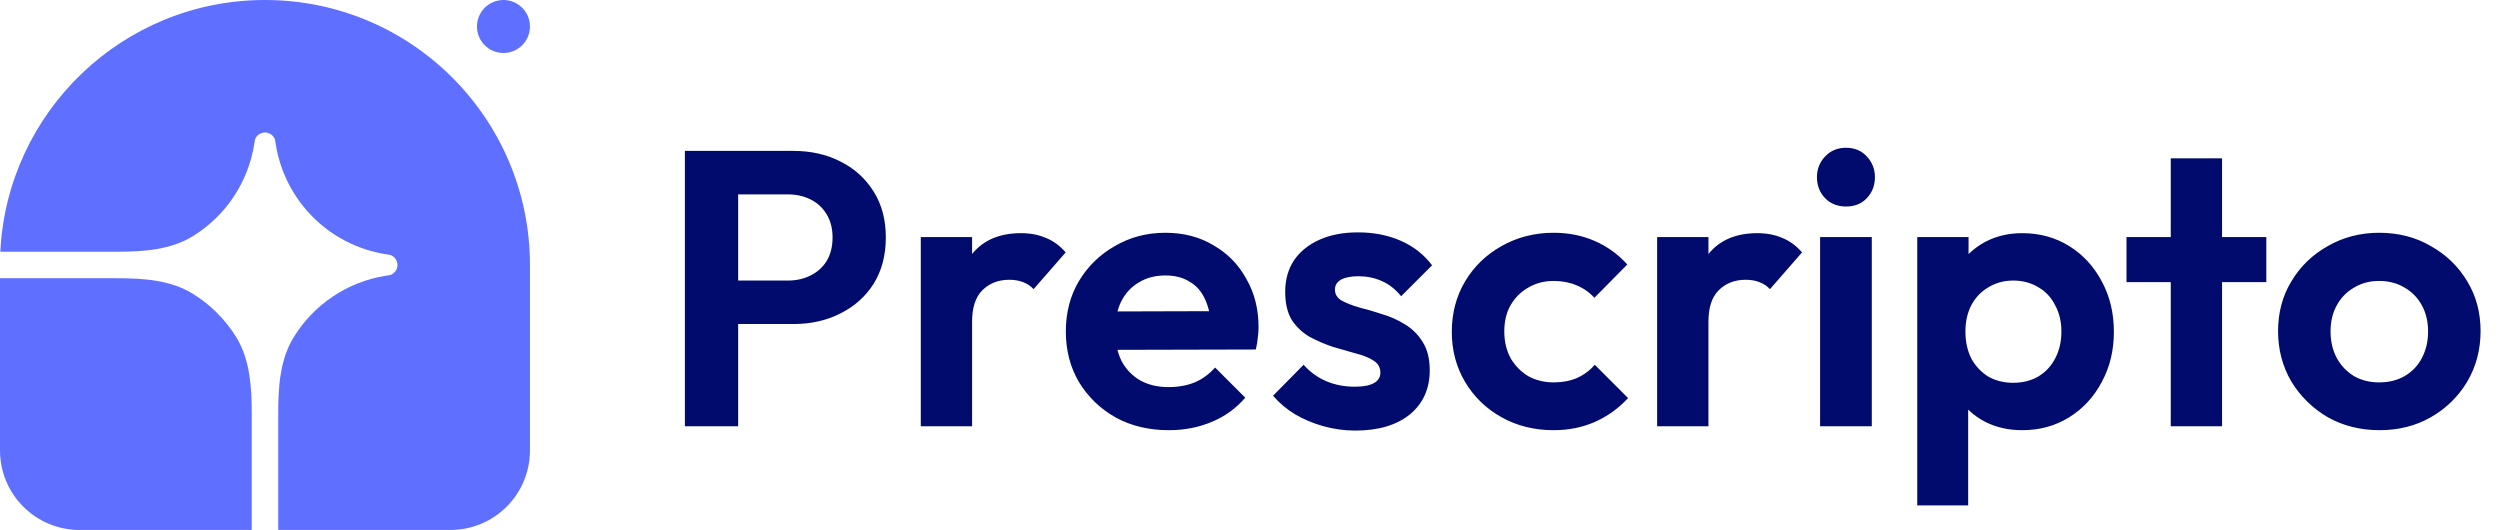
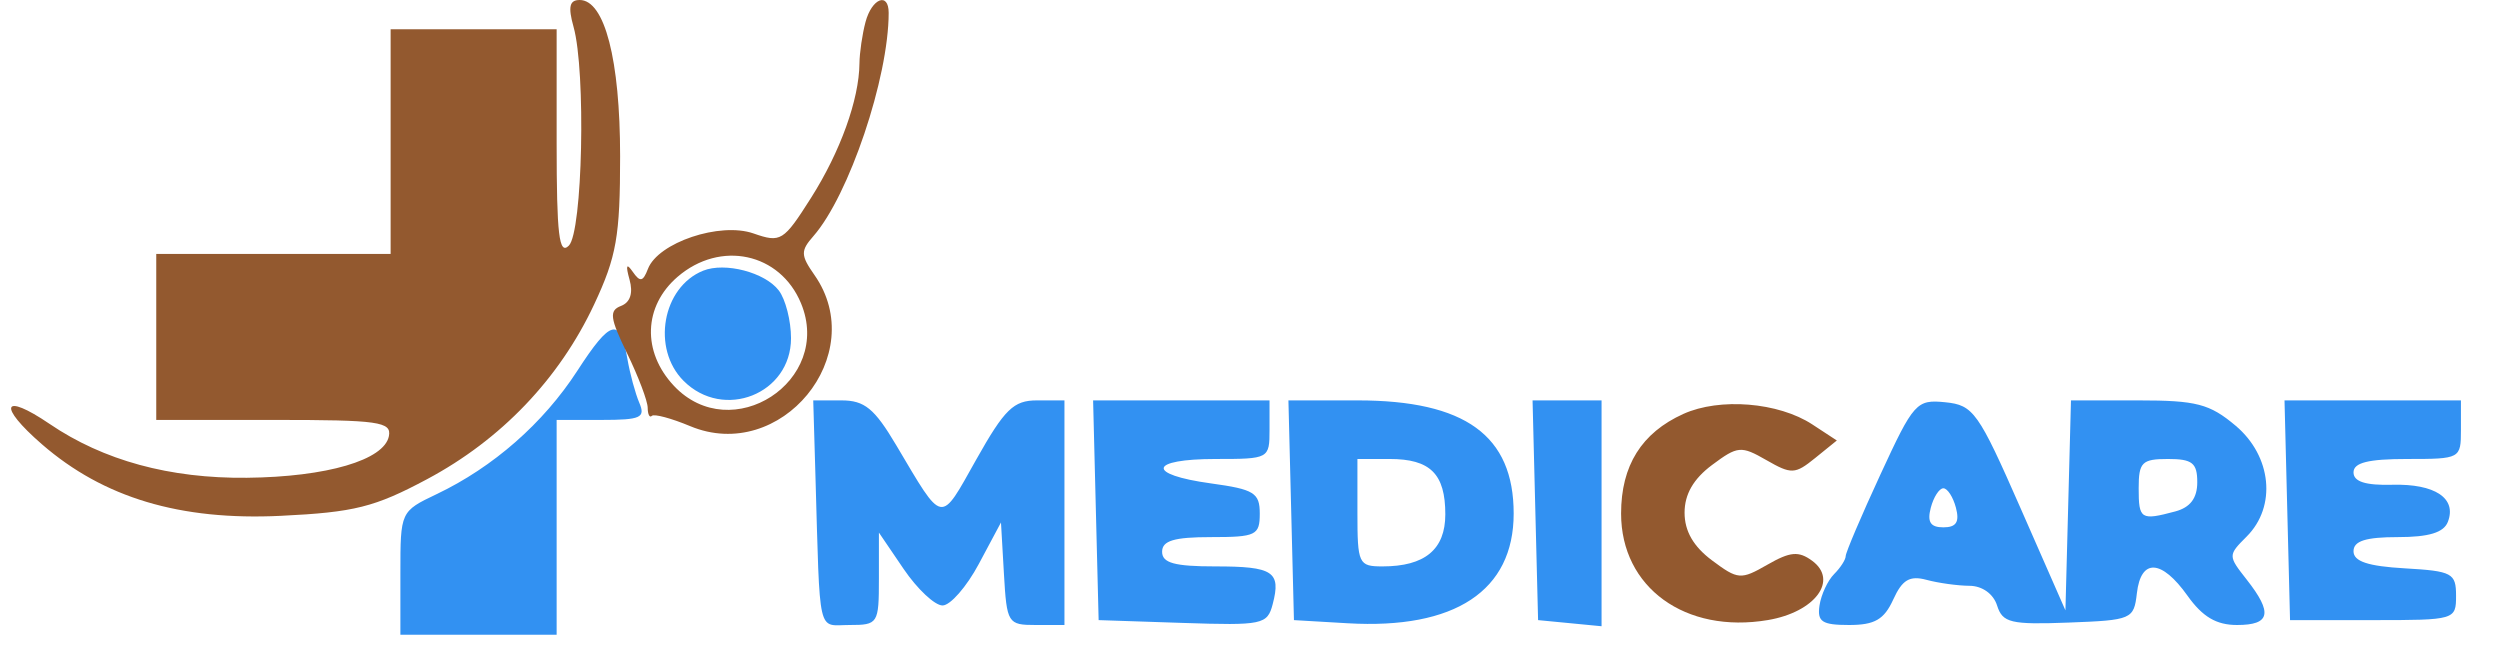
- <svg xmlns="http://www.w3.org/2000/svg" width="217" height="46" viewBox="0 0 217 46" fill="none">
-   <path d="M23 0C35.703 0 46 10.297 46 23V39.1C46 40.93 45.273 42.685 43.979 43.979C42.685 45.273 40.93 46 39.1 46H24.15V35.91C24.15 33.608 24.29 31.223 25.497 29.263C26.362 27.859 27.518 26.657 28.888 25.738C30.258 24.82 31.81 24.208 33.437 23.942L33.878 23.871C34.059 23.808 34.217 23.691 34.328 23.535C34.44 23.379 34.5 23.192 34.5 23C34.5 22.808 34.44 22.621 34.328 22.465C34.217 22.309 34.059 22.192 33.878 22.129L33.437 22.058C31.059 21.67 28.863 20.544 27.159 18.84C25.456 17.137 24.33 14.941 23.942 12.563L23.87 12.122C23.808 11.941 23.691 11.783 23.535 11.671C23.379 11.56 23.192 11.5 23 11.5C22.808 11.5 22.621 11.56 22.465 11.671C22.309 11.783 22.191 11.941 22.129 12.122L22.058 12.563C21.792 14.19 21.18 15.742 20.261 17.111C19.343 18.481 18.141 19.638 16.737 20.502C14.777 21.71 12.392 21.85 10.09 21.85H0.027C0.629 9.682 10.683 0 23 0Z" fill="#5F6FFF" />
-   <path d="M0 24.15H10.09C12.392 24.15 14.777 24.29 16.737 25.498C18.269 26.442 19.558 27.731 20.502 29.263C21.71 31.223 21.85 33.608 21.85 35.91V46H6.9C5.07 46 3.315 45.273 2.021 43.979C0.727 42.685 0 40.93 0 39.1L0 24.15ZM46 2.3C46 2.91 45.758 3.495 45.326 3.926C44.895 4.358 44.31 4.6 43.7 4.6C43.09 4.6 42.505 4.358 42.074 3.926C41.642 3.495 41.4 2.91 41.4 2.3C41.4 1.69 41.642 1.105 42.074 0.674C42.505 0.242 43.09 0 43.7 0C44.31 0 44.895 0.242 45.326 0.674C45.758 1.105 46 1.69 46 2.3Z" fill="#5F6FFF" />
-   <path d="M62.848 28.126V24.352H68.39C69.115 24.352 69.773 24.205 70.362 23.91C70.951 23.615 71.416 23.196 71.756 22.652C72.096 22.085 72.266 21.405 72.266 20.612C72.266 19.841 72.096 19.173 71.756 18.606C71.416 18.039 70.951 17.609 70.362 17.314C69.773 17.019 69.115 16.872 68.39 16.872H62.848V13.098H68.866C70.385 13.098 71.745 13.404 72.946 14.016C74.17 14.628 75.133 15.501 75.836 16.634C76.539 17.745 76.89 19.071 76.89 20.612C76.89 22.153 76.539 23.491 75.836 24.624C75.133 25.735 74.17 26.596 72.946 27.208C71.745 27.82 70.385 28.126 68.866 28.126H62.848ZM59.448 37V13.098H64.072V37H59.448ZM79.923 37V20.578H84.377V37H79.923ZM84.377 27.922L82.643 26.766C82.847 24.749 83.436 23.162 84.411 22.006C85.386 20.827 86.791 20.238 88.627 20.238C89.421 20.238 90.135 20.374 90.769 20.646C91.404 20.895 91.982 21.315 92.503 21.904L89.715 25.1C89.466 24.828 89.16 24.624 88.797 24.488C88.457 24.352 88.061 24.284 87.607 24.284C86.655 24.284 85.873 24.59 85.261 25.202C84.672 25.791 84.377 26.698 84.377 27.922ZM101.457 37.34C99.734 37.34 98.204 36.977 96.867 36.252C95.529 35.504 94.464 34.484 93.671 33.192C92.9 31.9 92.515 30.427 92.515 28.772C92.515 27.14 92.889 25.689 93.637 24.42C94.407 23.128 95.45 22.108 96.765 21.36C98.079 20.589 99.541 20.204 101.151 20.204C102.738 20.204 104.132 20.567 105.333 21.292C106.557 21.995 107.509 22.969 108.189 24.216C108.892 25.44 109.243 26.834 109.243 28.398C109.243 28.693 109.22 28.999 109.175 29.316C109.152 29.611 109.096 29.951 109.005 30.336L95.201 30.37V27.038L106.931 27.004L105.129 28.398C105.084 27.423 104.902 26.607 104.585 25.95C104.29 25.293 103.848 24.794 103.259 24.454C102.692 24.091 101.99 23.91 101.151 23.91C100.267 23.91 99.496 24.114 98.839 24.522C98.181 24.907 97.671 25.463 97.309 26.188C96.969 26.891 96.799 27.729 96.799 28.704C96.799 29.701 96.98 30.574 97.343 31.322C97.728 32.047 98.272 32.614 98.975 33.022C99.677 33.407 100.494 33.6 101.423 33.6C102.262 33.6 103.021 33.464 103.701 33.192C104.381 32.897 104.97 32.467 105.469 31.9L108.087 34.518C107.294 35.447 106.319 36.15 105.163 36.626C104.03 37.102 102.794 37.34 101.457 37.34ZM117.641 37.374C116.712 37.374 115.794 37.249 114.887 37C114.003 36.751 113.187 36.411 112.439 35.98C111.691 35.527 111.045 34.983 110.501 34.348L113.153 31.662C113.72 32.297 114.377 32.773 115.125 33.09C115.873 33.407 116.701 33.566 117.607 33.566C118.333 33.566 118.877 33.464 119.239 33.26C119.625 33.056 119.817 32.75 119.817 32.342C119.817 31.889 119.613 31.537 119.205 31.288C118.82 31.039 118.31 30.835 117.675 30.676C117.041 30.495 116.372 30.302 115.669 30.098C114.989 29.871 114.332 29.588 113.697 29.248C113.063 28.885 112.541 28.398 112.133 27.786C111.748 27.151 111.555 26.335 111.555 25.338C111.555 24.295 111.805 23.389 112.303 22.618C112.825 21.847 113.561 21.247 114.513 20.816C115.465 20.385 116.587 20.17 117.879 20.17C119.239 20.17 120.463 20.408 121.551 20.884C122.662 21.36 123.58 22.074 124.305 23.026L121.619 25.712C121.121 25.1 120.554 24.658 119.919 24.386C119.307 24.114 118.639 23.978 117.913 23.978C117.256 23.978 116.746 24.08 116.383 24.284C116.043 24.488 115.873 24.771 115.873 25.134C115.873 25.542 116.066 25.859 116.451 26.086C116.859 26.313 117.381 26.517 118.015 26.698C118.65 26.857 119.307 27.049 119.987 27.276C120.69 27.48 121.347 27.775 121.959 28.16C122.594 28.545 123.104 29.055 123.489 29.69C123.897 30.325 124.101 31.141 124.101 32.138C124.101 33.747 123.523 35.028 122.367 35.98C121.211 36.909 119.636 37.374 117.641 37.374ZM134.857 37.34C133.179 37.34 131.672 36.966 130.335 36.218C128.997 35.47 127.943 34.45 127.173 33.158C126.402 31.866 126.017 30.415 126.017 28.806C126.017 27.174 126.402 25.712 127.173 24.42C127.943 23.128 128.997 22.108 130.335 21.36C131.695 20.589 133.202 20.204 134.857 20.204C136.149 20.204 137.339 20.442 138.427 20.918C139.515 21.394 140.455 22.074 141.249 22.958L138.393 25.848C137.962 25.372 137.441 25.009 136.829 24.76C136.239 24.511 135.582 24.386 134.857 24.386C134.041 24.386 133.304 24.579 132.647 24.964C132.012 25.327 131.502 25.837 131.117 26.494C130.754 27.129 130.573 27.888 130.573 28.772C130.573 29.633 130.754 30.404 131.117 31.084C131.502 31.741 132.012 32.263 132.647 32.648C133.304 33.011 134.041 33.192 134.857 33.192C135.605 33.192 136.273 33.067 136.863 32.818C137.475 32.546 137.996 32.161 138.427 31.662L141.317 34.552C140.478 35.459 139.515 36.15 138.427 36.626C137.339 37.102 136.149 37.34 134.857 37.34ZM143.839 37V20.578H148.293V37H143.839ZM148.293 27.922L146.559 26.766C146.763 24.749 147.353 23.162 148.327 22.006C149.302 20.827 150.707 20.238 152.543 20.238C153.337 20.238 154.051 20.374 154.685 20.646C155.32 20.895 155.898 21.315 156.419 21.904L153.631 25.1C153.382 24.828 153.076 24.624 152.713 24.488C152.373 24.352 151.977 24.284 151.523 24.284C150.571 24.284 149.789 24.59 149.177 25.202C148.588 25.791 148.293 26.698 148.293 27.922ZM157.984 37V20.578H162.472V37H157.984ZM160.228 17.926C159.502 17.926 158.902 17.688 158.426 17.212C157.95 16.713 157.712 16.101 157.712 15.376C157.712 14.673 157.95 14.073 158.426 13.574C158.902 13.075 159.502 12.826 160.228 12.826C160.976 12.826 161.576 13.075 162.03 13.574C162.506 14.073 162.744 14.673 162.744 15.376C162.744 16.101 162.506 16.713 162.03 17.212C161.576 17.688 160.976 17.926 160.228 17.926ZM175.529 37.34C174.351 37.34 173.285 37.102 172.333 36.626C171.381 36.127 170.622 35.459 170.055 34.62C169.489 33.781 169.183 32.818 169.137 31.73V25.916C169.183 24.828 169.489 23.865 170.055 23.026C170.645 22.165 171.404 21.485 172.333 20.986C173.285 20.487 174.351 20.238 175.529 20.238C177.048 20.238 178.408 20.612 179.609 21.36C180.811 22.108 181.751 23.128 182.431 24.42C183.134 25.712 183.485 27.174 183.485 28.806C183.485 30.415 183.134 31.866 182.431 33.158C181.751 34.45 180.811 35.47 179.609 36.218C178.408 36.966 177.048 37.34 175.529 37.34ZM174.747 33.226C175.563 33.226 176.289 33.045 176.923 32.682C177.558 32.297 178.045 31.775 178.385 31.118C178.748 30.438 178.929 29.656 178.929 28.772C178.929 27.911 178.748 27.151 178.385 26.494C178.045 25.814 177.558 25.293 176.923 24.93C176.289 24.545 175.563 24.352 174.747 24.352C173.954 24.352 173.24 24.545 172.605 24.93C171.971 25.293 171.472 25.814 171.109 26.494C170.769 27.151 170.599 27.911 170.599 28.772C170.599 29.656 170.769 30.438 171.109 31.118C171.472 31.775 171.959 32.297 172.571 32.682C173.206 33.045 173.931 33.226 174.747 33.226ZM166.417 43.868V20.578H170.871V24.896L170.123 28.874L170.837 32.852V43.868H166.417ZM188.421 37V13.744H192.875V37H188.421ZM184.579 24.488V20.578H196.717V24.488H184.579ZM206.542 37.34C204.887 37.34 203.391 36.966 202.054 36.218C200.739 35.447 199.685 34.416 198.892 33.124C198.121 31.809 197.736 30.347 197.736 28.738C197.736 27.129 198.121 25.689 198.892 24.42C199.662 23.128 200.716 22.108 202.054 21.36C203.391 20.589 204.876 20.204 206.508 20.204C208.185 20.204 209.681 20.589 210.996 21.36C212.333 22.108 213.387 23.128 214.158 24.42C214.928 25.689 215.314 27.129 215.314 28.738C215.314 30.347 214.928 31.809 214.158 33.124C213.387 34.416 212.333 35.447 210.996 36.218C209.681 36.966 208.196 37.34 206.542 37.34ZM206.508 33.192C207.346 33.192 208.083 33.011 208.718 32.648C209.375 32.263 209.874 31.741 210.214 31.084C210.576 30.404 210.758 29.633 210.758 28.772C210.758 27.911 210.576 27.151 210.214 26.494C209.851 25.837 209.352 25.327 208.718 24.964C208.083 24.579 207.346 24.386 206.508 24.386C205.692 24.386 204.966 24.579 204.332 24.964C203.697 25.327 203.198 25.837 202.836 26.494C202.473 27.151 202.292 27.911 202.292 28.772C202.292 29.633 202.473 30.404 202.836 31.084C203.198 31.741 203.697 32.263 204.332 32.648C204.966 33.011 205.692 33.192 206.508 33.192Z" fill="#000B6D" />
+ <svg xmlns="http://www.w3.org/2000/svg" width="256" height="66" viewBox="0 0 256 66" version="1.1">
+   <path d="M 72 27.720 C 67.821 29.404, 66.703 35.703, 70 39 C 74.089 43.089, 81 40.346, 81 34.634 C 81 32.846, 80.438 30.646, 79.750 29.746 C 78.331 27.888, 74.239 26.819, 72 27.720 M 59.113 37.976 C 55.639 43.337, 50.505 47.838, 44.715 50.599 C 41.008 52.367, 41 52.383, 41 58.685 L 41 65 49 65 L 57 65 57 54 L 57 43 61.607 43 C 65.613 43, 66.116 42.772, 65.466 41.250 C 65.054 40.288, 64.504 38.257, 64.243 36.738 C 63.507 32.445, 62.546 32.677, 59.113 37.976 M 83.502 48.750 C 83.991 65.454, 83.658 64, 87 64 C 89.911 64, 90 63.859, 90 59.268 L 90 54.536 92.536 58.268 C 93.931 60.321, 95.722 62, 96.516 62 C 97.310 62, 98.981 60.087, 100.230 57.750 L 102.500 53.500 102.802 58.750 C 103.095 63.828, 103.201 64, 106.052 64 L 109 64 109 52.500 L 109 41 106.187 41 C 103.788 41, 102.874 41.891, 99.967 47.059 C 96.218 53.725, 96.650 53.802, 91.775 45.591 C 89.540 41.826, 88.530 41, 86.162 41 L 83.275 41 83.502 48.750 M 112.217 52.250 L 112.500 63.500 121.124 63.787 C 129.296 64.059, 129.778 63.958, 130.325 61.864 C 131.196 58.535, 130.380 58, 124.441 58 C 120.271 58, 119 57.650, 119 56.500 C 119 55.367, 120.222 55, 124 55 C 128.615 55, 129 54.815, 129 52.594 C 129 50.465, 128.424 50.108, 124 49.500 C 117.315 48.581, 117.631 47, 124.500 47 C 129.944 47, 130 46.970, 130 44 L 130 41 120.967 41 L 111.934 41 112.217 52.250 M 132.217 52.250 L 132.500 63.500 138 63.822 C 148.990 64.464, 155 60.493, 155 52.588 C 155 44.600, 150.035 41, 139.017 41 L 131.934 41 132.217 52.250 M 157.217 52.250 L 157.500 63.500 160.750 63.813 L 164 64.127 164 52.563 L 164 41 160.467 41 L 156.934 41 157.217 52.250 M 192.558 48.582 C 190.601 52.817, 189 56.578, 189 56.941 C 189 57.303, 188.466 58.134, 187.814 58.786 C 187.161 59.439, 186.489 60.879, 186.320 61.986 C 186.064 63.663, 186.570 64, 189.346 64 C 191.968 64, 192.933 63.443, 193.868 61.391 C 194.792 59.362, 195.551 58.914, 197.278 59.377 C 198.500 59.705, 200.482 59.979, 201.683 59.986 C 202.980 59.994, 204.123 60.812, 204.501 62.002 C 205.064 63.778, 205.892 63.976, 211.818 63.752 C 218.292 63.508, 218.510 63.415, 218.816 60.750 C 219.230 57.155, 221.335 57.257, 224 61 C 225.542 63.165, 226.952 64, 229.068 64 C 232.489 64, 232.751 62.771, 230.059 59.348 C 228.139 56.906, 228.139 56.861, 230.059 54.941 C 233.141 51.859, 232.626 46.704, 228.923 43.589 C 226.265 41.352, 224.910 41, 218.957 41 L 212.068 41 211.784 51.750 L 211.500 62.500 206.889 52 C 202.579 42.188, 202.075 41.480, 199.196 41.191 C 196.249 40.895, 195.961 41.216, 192.558 48.582 M 234.217 52.250 L 234.500 63.500 243 63.500 C 251.400 63.500, 251.500 63.471, 251.500 61 C 251.500 58.689, 251.103 58.477, 246.250 58.198 C 242.473 57.980, 241 57.489, 241 56.448 C 241 55.397, 242.243 55, 245.531 55 C 248.723 55, 250.241 54.537, 250.664 53.433 C 251.590 51.021, 249.343 49.525, 244.968 49.640 C 242.222 49.712, 241 49.321, 241 48.372 C 241 47.376, 242.506 47, 246.500 47 C 251.944 47, 252 46.970, 252 44 L 252 41 242.967 41 L 233.934 41 234.217 52.250 M 139 52.500 C 139 57.738, 139.122 58, 141.566 58 C 145.909 58, 148 56.266, 148 52.665 C 148 48.527, 146.464 47, 142.300 47 L 139 47 139 52.500 M 219 50 C 219 53.181, 219.215 53.317, 222.750 52.370 C 224.285 51.958, 225 51.010, 225 49.383 C 225 47.402, 224.494 47, 222 47 C 219.333 47, 219 47.333, 219 50 M 197.710 52 C 197.329 53.457, 197.680 54, 199 54 C 200.320 54, 200.671 53.457, 200.290 52 C 200.002 50.900, 199.422 50, 199 50 C 198.578 50, 197.998 50.900, 197.710 52" stroke="none" fill="#3291f2" fill-rule="evenodd" />
+   <path d="M 58.731 2.750 C 60.011 7.326, 59.658 23.746, 58.250 25.152 C 57.250 26.150, 57 24.059, 57 14.700 L 57 3 48.500 3 L 40 3 40 14.500 L 40 26 28 26 L 16 26 16 34.500 L 16 43 28.073 43 C 38.790 43, 40.110 43.187, 39.823 44.661 C 39.346 47.113, 33.463 48.838, 25.285 48.924 C 17.381 49.007, 10.594 47.155, 5.084 43.411 C 0.243 40.122, -0.285 41.518, 4.295 45.495 C 10.604 50.972, 18.441 53.320, 28.751 52.821 C 36.297 52.456, 38.360 51.938, 43.752 49.058 C 51.321 45.016, 57.270 38.790, 60.840 31.175 C 63.135 26.278, 63.500 24.197, 63.500 16 C 63.500 6.116, 61.917 0, 59.360 0 C 58.315 0, 58.156 0.695, 58.731 2.750 M 88.630 2.250 C 88.299 3.488, 88.019 5.400, 88.008 6.500 C 87.973 10.189, 86.049 15.531, 83.058 20.248 C 80.229 24.709, 79.953 24.880, 77.155 23.904 C 73.720 22.707, 67.383 24.838, 66.347 27.539 C 65.842 28.855, 65.544 28.911, 64.795 27.834 C 64.151 26.906, 64.050 27.148, 64.464 28.632 C 64.849 30.009, 64.541 30.962, 63.594 31.326 C 62.356 31.801, 62.454 32.559, 64.220 36.194 C 65.371 38.562, 66.318 41.063, 66.323 41.750 C 66.329 42.438, 66.520 42.813, 66.748 42.585 C 66.976 42.357, 68.740 42.829, 70.667 43.634 C 79.944 47.511, 89.133 36.345, 83.400 28.161 C 81.984 26.139, 81.971 25.684, 83.284 24.189 C 86.929 20.038, 91 7.971, 91 1.316 C 91 -0.850, 89.279 -0.172, 88.630 2.250 M 69.389 28.342 C 65.892 31.350, 65.732 36.021, 69.008 39.508 C 74.900 45.781, 85.320 39.014, 82.023 31.056 C 79.883 25.890, 73.767 24.576, 69.389 28.342 M 172.378 42.385 C 168.096 44.320, 166 47.673, 166 52.588 C 166 60.154, 172.574 64.923, 181.034 63.494 C 185.865 62.678, 188.291 59.417, 185.555 57.417 C 184.176 56.408, 183.317 56.485, 180.984 57.824 C 178.255 59.390, 177.970 59.368, 175.305 57.379 C 173.405 55.960, 172.500 54.386, 172.500 52.500 C 172.500 50.614, 173.405 49.040, 175.305 47.621 C 177.937 45.657, 178.282 45.625, 180.879 47.116 C 183.442 48.587, 183.811 48.571, 185.869 46.905 L 188.091 45.106 185.584 43.463 C 182.116 41.190, 176.106 40.700, 172.378 42.385" stroke="none" fill="#93592f" fill-rule="evenodd" />
</svg>
